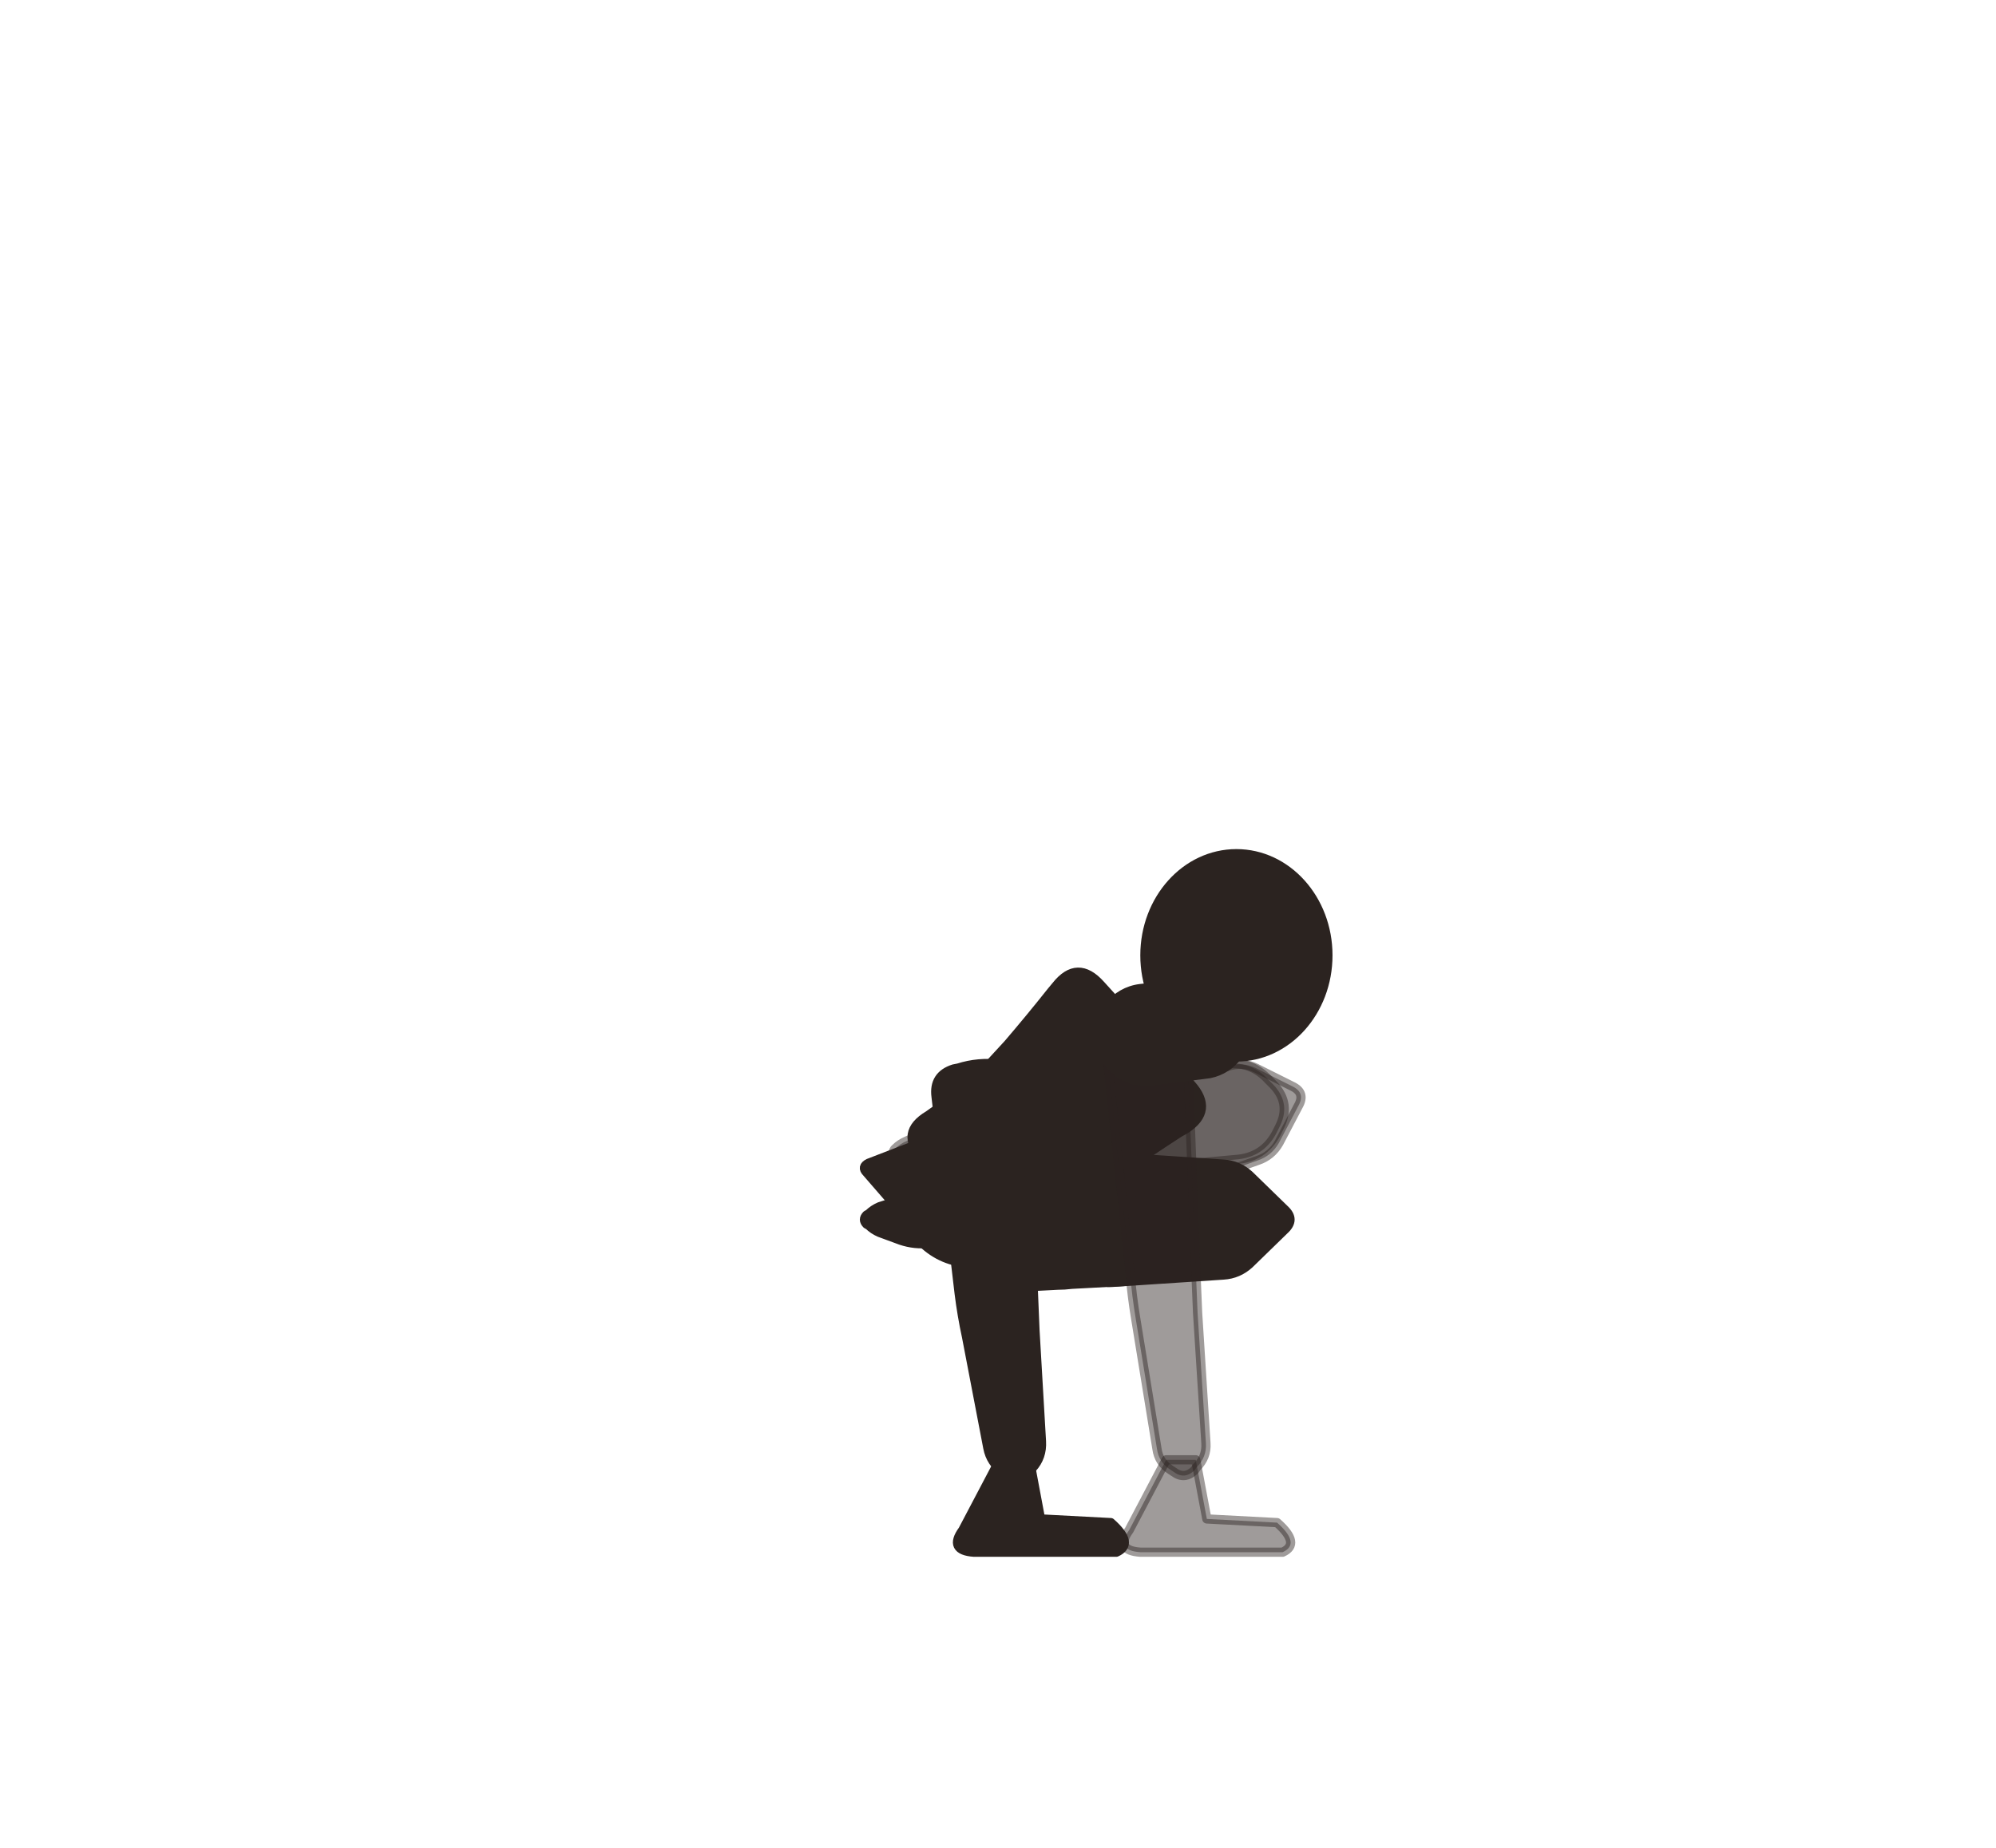
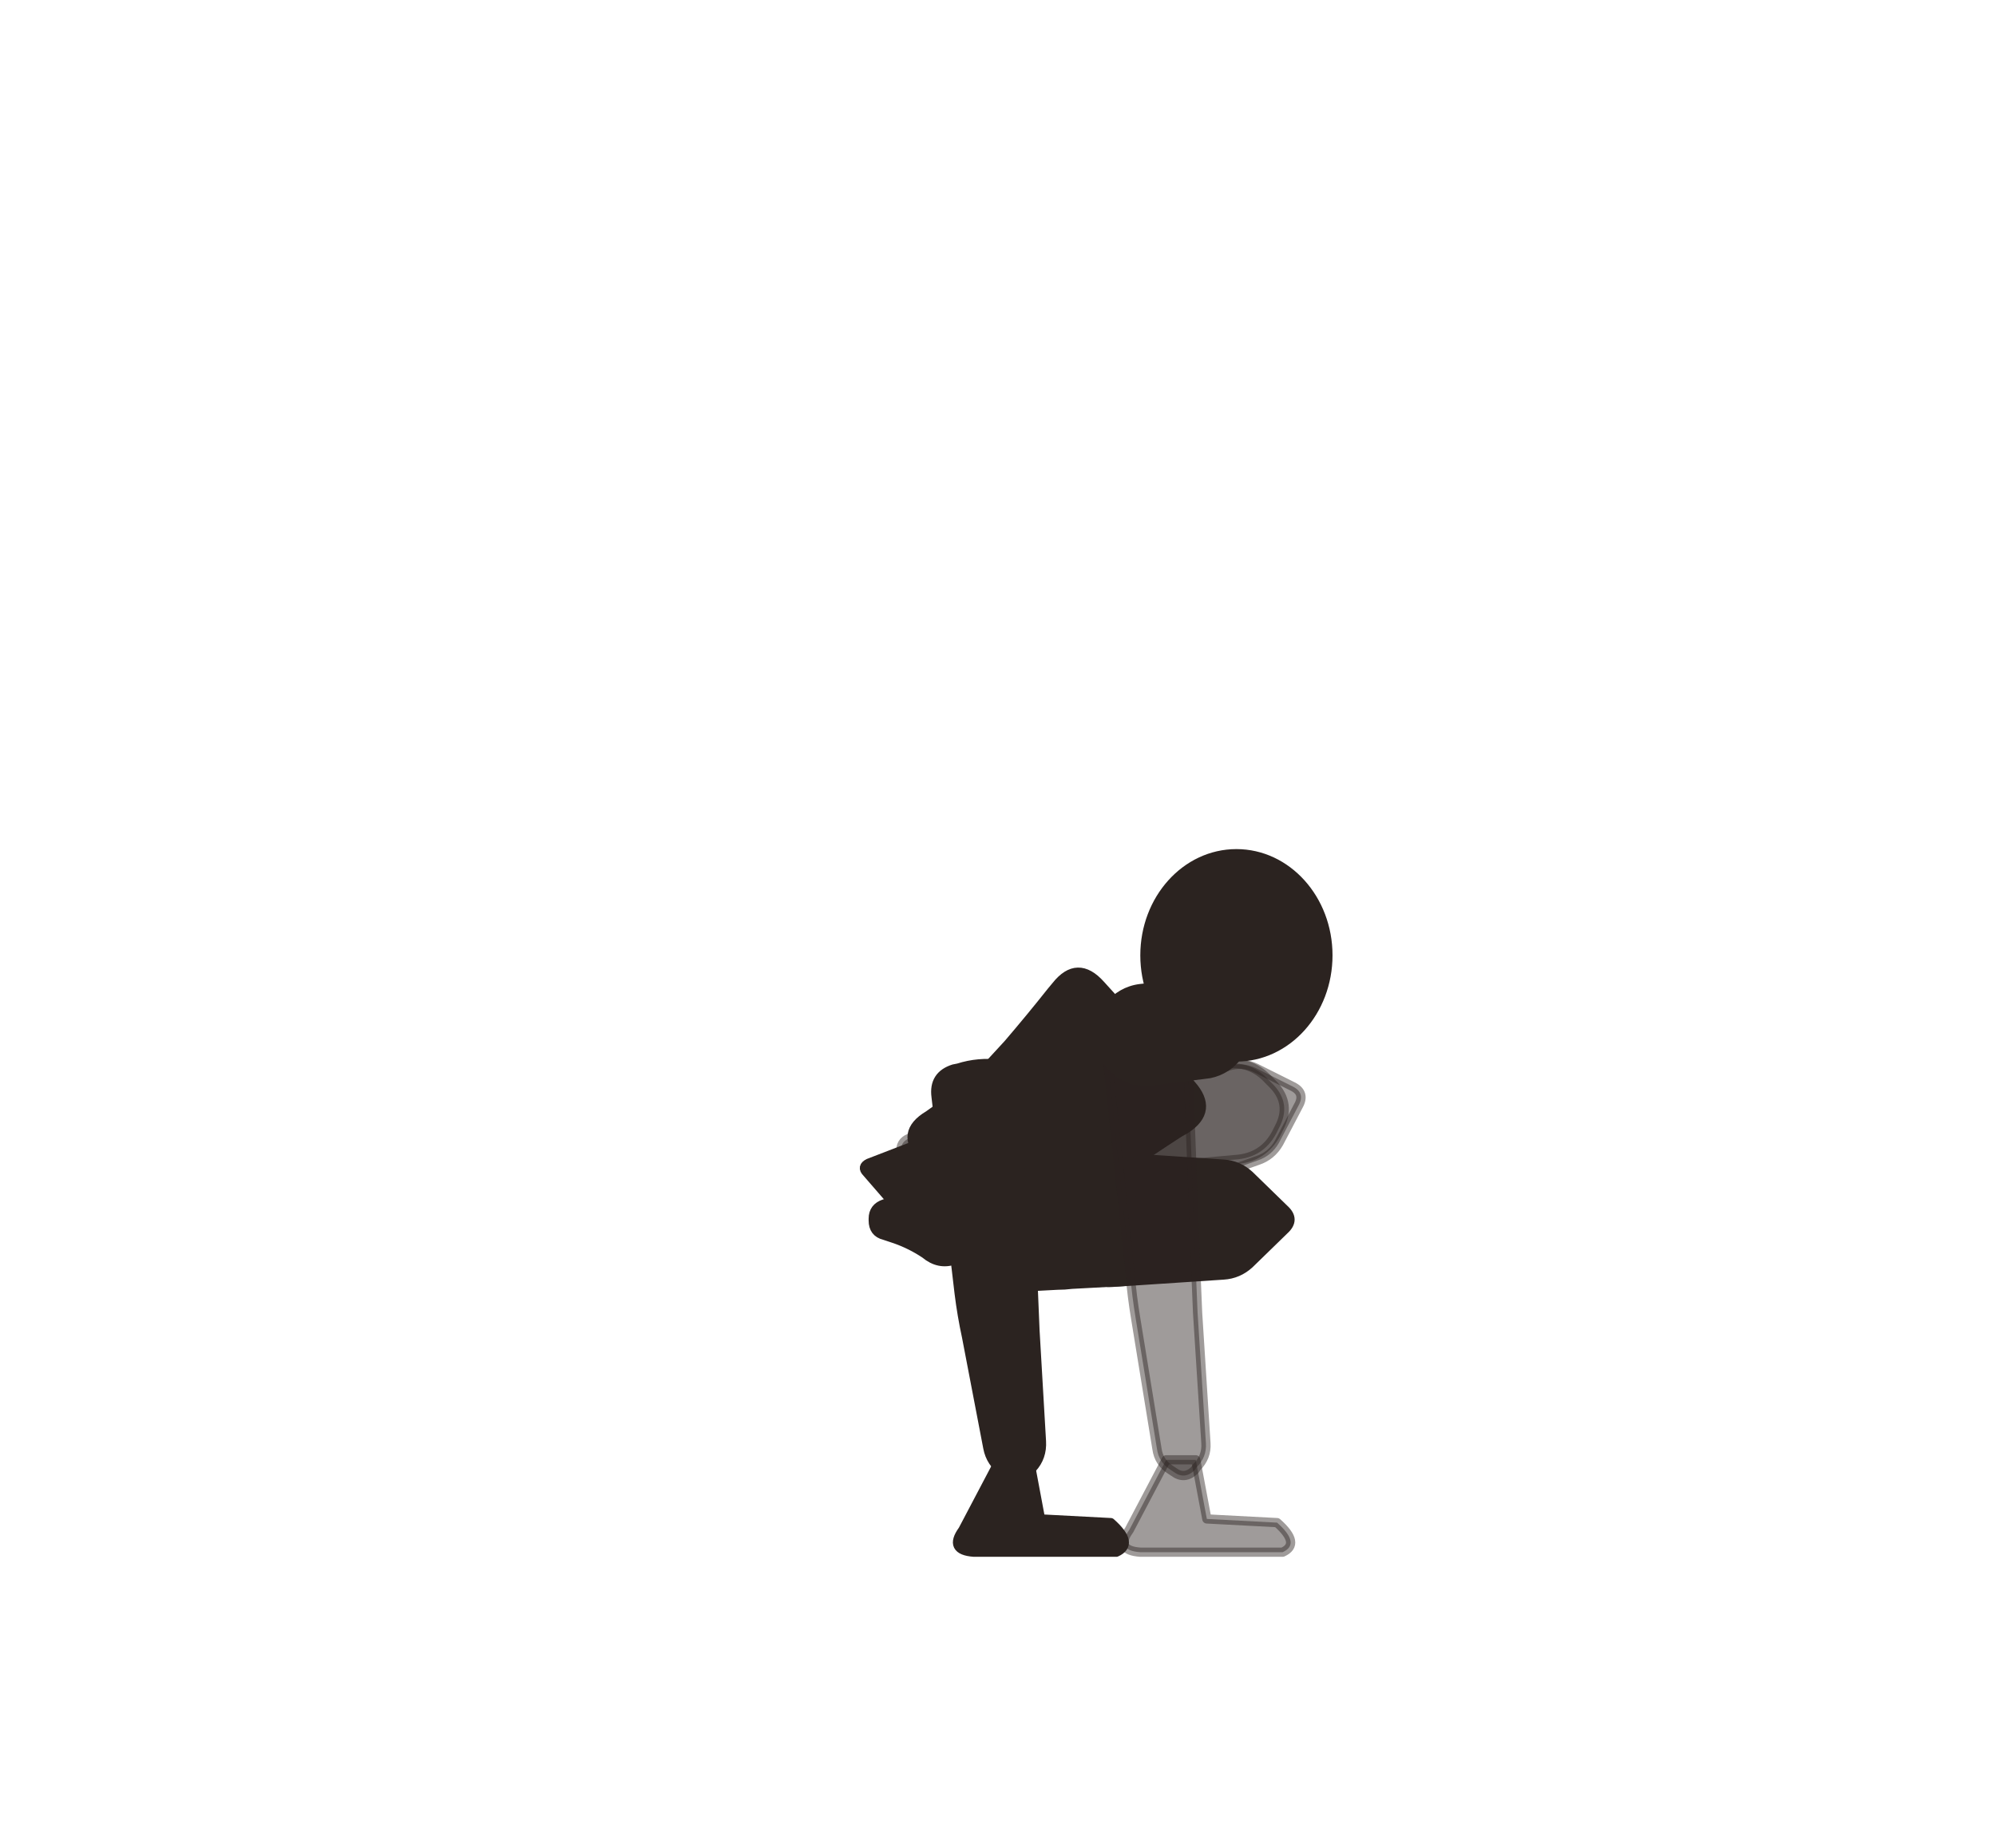
<svg xmlns="http://www.w3.org/2000/svg" viewBox="-8 0 216 200">
  <path d="M 108.5,132.5 L 128.1,125.6 Q 129.6,125.1 130.4,123.7 L 132.5,119.7 Q 133.3,118.3 131.9,117.6 L 127.9,115.6 Q 126.4,114.9 124.9,115.4 L 104.9,120.8 Q 103.3,121.2 103.8,122.7 L 106.5,131.5 Q 107,133.1 108.5,132.5 Z" fill="#2b2320" stroke="#2b2320" stroke-width="1" stroke-linejoin="round" fill-opacity="0.45" stroke-opacity="0.45" />
-   <path d="M 124.4,115.2 L 98.2,119.4 Q 95.5,119.8 93.7,122 L 93.4,122.4 Q 91.6,124.5 93.8,126.2 L 94.3,126.5 Q 96.5,128.2 99.3,127.9 L 125.7,125.5 Q 128.7,125.3 130.1,122.7 L 130.4,122.1 Q 131.8,119.5 129.8,117.4 L 129.3,116.9 Q 127.3,114.7 124.4,115.2 Z" fill="#2b2320" stroke="#2b2320" stroke-width="1" stroke-linejoin="round" fill-opacity="0.45" stroke-opacity="0.45" />
-   <path d="M 98.6,122.7 L 98.7,122.8 Q 99.4,123.6 99,124.5 L 98.9,124.9 Q 98.5,125.9 97.3,126.1 L 95,126.5 Q 93.4,126.7 91.8,126.4 L 90.4,126 Q 89.7,125.8 89.1,125.4 L 89,125.3 Q 88.4,125 88.8,124.4 L 88.9,124.3 Q 89.4,123.8 90.1,123.5 L 91.4,122.9 Q 92.8,122.2 94.4,122.1 L 97,122 Q 98,121.9 98.6,122.7 Z" fill="#2b2320" stroke="#2b2320" stroke-width="1" stroke-linejoin="round" fill-opacity="0.45" stroke-opacity="0.45" />
+   <path d="M 124.4,115.2 L 101.1,119 Q 98.2,119.5 98.6,122.5 L 98.9,124.9 Q 99.2,127.8 102.2,127.6 L 125.7,125.5 Q 128.7,125.3 130.1,122.7 L 130.4,122.1 Q 131.8,119.5 129.8,117.4 L 129.3,116.9 Q 127.3,114.7 124.4,115.2 Z" fill="#2b2320" stroke="#2b2320" stroke-width="1" stroke-linejoin="round" fill-opacity="0.45" stroke-opacity="0.45" />
+   <path d="M 101.9,123.1 L 102,123.5 Q 102.2,125.2 100.7,126.2 L 97.3,128.2 Q 96,129 94.8,128 L 94.6,127.8 Q 93.4,126.7 91.9,126.4 L 90.8,126.2 Q 89.7,126 89.6,124.9 L 89.5,124.7 Q 89.4,123.6 90.4,123.2 L 91.3,122.8 Q 92.8,122.2 94.5,122 L 99.9,121.5 Q 101.7,121.3 101.9,123.1 Z" fill="#2b2320" stroke="#2b2320" stroke-width="1" stroke-linejoin="round" fill-opacity="0.45" stroke-opacity="0.45" />
  <path d="M 112.3,138.8 L 124.4,138 Q 126,137.9 127.2,136.8 L 131,133.1 Q 132.2,132 131,130.9 L 127.2,127.2 Q 126,126.1 124.4,126 L 112.3,125.2 Q 110.7,125.1 110.7,126.7 L 110.7,137.3 Q 110.7,138.9 112.3,138.8 Z" fill="#2b2320" stroke="#2b2320" stroke-width="1" stroke-linejoin="round" />
-   <path d="M 123,126.2 L 97,127.3 Q 94,127.4 91.8,129.5 L 91.3,129.9 Q 89.2,132 91.3,134.1 L 91.8,134.5 Q 94,136.6 97,136.7 L 123,137.8 Q 126,137.9 127.8,135.5 L 128.5,134.4 Q 130.2,132 128.5,129.6 L 127.8,128.5 Q 126,126.1 123,126.2 Z" fill="#2b2320" stroke="#2b2320" stroke-width="1" stroke-linejoin="round" />
-   <path d="M 96.7,130.9 L 96.9,131.1 Q 97.4,132 96.9,133 L 96.7,133.4 Q 96.2,134.5 95,134.5 L 92.2,134.6 Q 90.6,134.7 89.1,134.1 L 87.2,133.4 Q 86.5,133.1 86,132.6 L 85.8,132.5 Q 85.3,132 85.8,131.5 L 86,131.4 Q 86.5,130.9 87.2,130.6 L 89.1,130 Q 90.6,129.5 92.2,129.7 L 95.1,129.9 Q 96.2,130 96.7,130.9 Z" fill="#2b2320" stroke="#2b2320" stroke-width="1" stroke-linejoin="round" />
+   <path d="M 123,126.2 L 100,127.3 Q 97,127.4 97,130.4 L 97,133.6 Q 97,136.6 100,136.7 L 123,137.8 Q 126,137.9 127.8,135.5 L 128.5,134.4 Q 130.2,132 128.5,129.6 L 127.8,128.5 Q 126,126.1 123,126.2 Z" fill="#2b2320" stroke="#2b2320" stroke-width="1" stroke-linejoin="round" />
+   <path d="M 100,131.8 L 100,132.3 Q 100,134.3 98.2,135.1 L 95.7,136.2 Q 94,137 92.5,136 L 92.1,135.7 Q 90.6,134.7 88.9,134.1 L 87.7,133.7 Q 86.5,133.4 86.5,132.1 L 86.5,131.9 Q 86.5,130.7 87.7,130.3 L 88.8,130 Q 90.6,129.5 92.5,129.6 L 98,129.7 Q 100,129.8 100,131.8 Z" fill="#2b2320" stroke="#2b2320" stroke-width="1" stroke-linejoin="round" />
  <path d="M 104.9,134.5 L 105.4,133.8 Q 107.7,130.9 110.7,128.7 L 113.5,126.7 Q 116.5,124.6 119.6,122.6 L 120.3,122.2 Q 123.4,120.2 120.9,117.4 L 111.1,106.6 Q 108.6,103.8 106.3,106.7 L 105.8,107.3 Q 103.5,110.2 101.1,113 L 98.8,115.5 Q 96.3,118.3 93.2,120.2 L 92.5,120.7 Q 89.3,122.6 91.8,125.3 L 100.2,134.7 Q 102.7,137.4 104.9,134.5 Z" fill="#2b2320" stroke="#2b2320" stroke-width="1" stroke-linejoin="round" />
  <path d="M 86,125.9 L 93,123.2 Q 93.8,122.8 94.6,122.6 L 95.3,122.5 Q 96.1,122.3 96.9,122.1 L 106.9,119.6 Q 107.8,119.4 108.3,120 L 114,126.3 Q 114.4,126.7 114.8,127.1 L 114.8,127.3 Q 115.2,127.7 115.3,128.3 L 115.6,131.2 Q 115.8,132 115.6,132.8 L 115.3,135.4 Q 115.2,136.3 114.9,137.1 L 114.7,137.8 Q 114.4,138.6 113.6,138.7 L 108,139 Q 107.2,139.1 106.4,139.1 L 100.8,139.4 Q 100,139.5 99.3,139 L 92.7,134.3 Q 92,133.8 91.4,133.2 L 90.8,132.7 Q 90.2,132.1 89.7,131.4 L 85.8,126.9 Q 85.2,126.3 86,125.9 Z" fill="#2b2320" stroke="#2b2320" stroke-width="1" stroke-linejoin="round" />
  <path d="M 111.8,114.3 L 114.3,137.9 Q 114.5,140.3 114.9,142.7 L 117.2,156.8 Q 117.4,158.3 118.7,159.1 L 119,159.3 Q 120.2,160.2 121.3,159.1 L 121.5,158.8 Q 122.6,157.7 122.5,156.2 L 121.6,142.1 Q 121.5,139.7 121.4,137.3 L 120.5,113.7 Q 120.4,111.7 118.4,111.4 L 117.9,111.3 Q 115.9,111 114,111.6 L 113.6,111.7 Q 111.6,112.3 111.8,114.3 Z" fill="#2b2320" stroke="#2b2320" stroke-width="1" stroke-linejoin="round" fill-opacity="0.45" stroke-opacity="0.45" />
  <path d="M 118.2,158 L 114.2,165.6 Q 112.6,167.8 115.4,168 L 121.6,168 L 130.8,168 Q 132.8,167.1 130.2,164.8 L 122.6,164.4 L 121.4,158 Z" fill="#2b2320" stroke="#2b2320" stroke-width="1" stroke-linejoin="round" fill-opacity="0.45" stroke-opacity="0.45" />
  <path d="M 93.3,118.7 L 95.8,140 Q 96.1,142.4 96.6,144.7 L 98.9,156.7 Q 99.2,158.3 100.6,159.3 L 100.9,159.5 Q 102.3,160.4 103.4,159.1 L 103.7,158.9 Q 104.8,157.7 104.7,156 L 104,144 Q 103.9,141.6 103.8,139.2 L 103.1,117.9 Q 103,115.6 100.7,115.3 L 100.2,115.2 Q 97.9,114.9 95.7,115.6 L 95.2,115.7 Q 93,116.4 93.3,118.7 Z" fill="#2b2320" stroke="#2b2320" stroke-width="1" stroke-linejoin="round" />
  <path d="M 100.2,158 L 96.2,165.6 Q 94.6,167.8 97.4,168 L 103.6,168 L 112.8,168 Q 114.8,167.1 112.2,164.8 L 104.6,164.4 L 103.4,158 Z" fill="#2b2320" stroke="#2b2320" stroke-width="1" stroke-linejoin="round" />
  <path d="M 116.6,117 L 122.9,116.2 A 5 5 0 0 0 121.8,106.3 L 115.4,107 A 5 5 0 0 0 116.6,117 Z" fill="#2b2320" stroke="#2b2320" stroke-width="1" stroke-linejoin="round" />
  <ellipse cx="125.8" cy="103.4" rx="9.9" ry="11" fill="#2b2320" stroke="#2b2320" stroke-width="1" stroke-linejoin="round" />
</svg>
